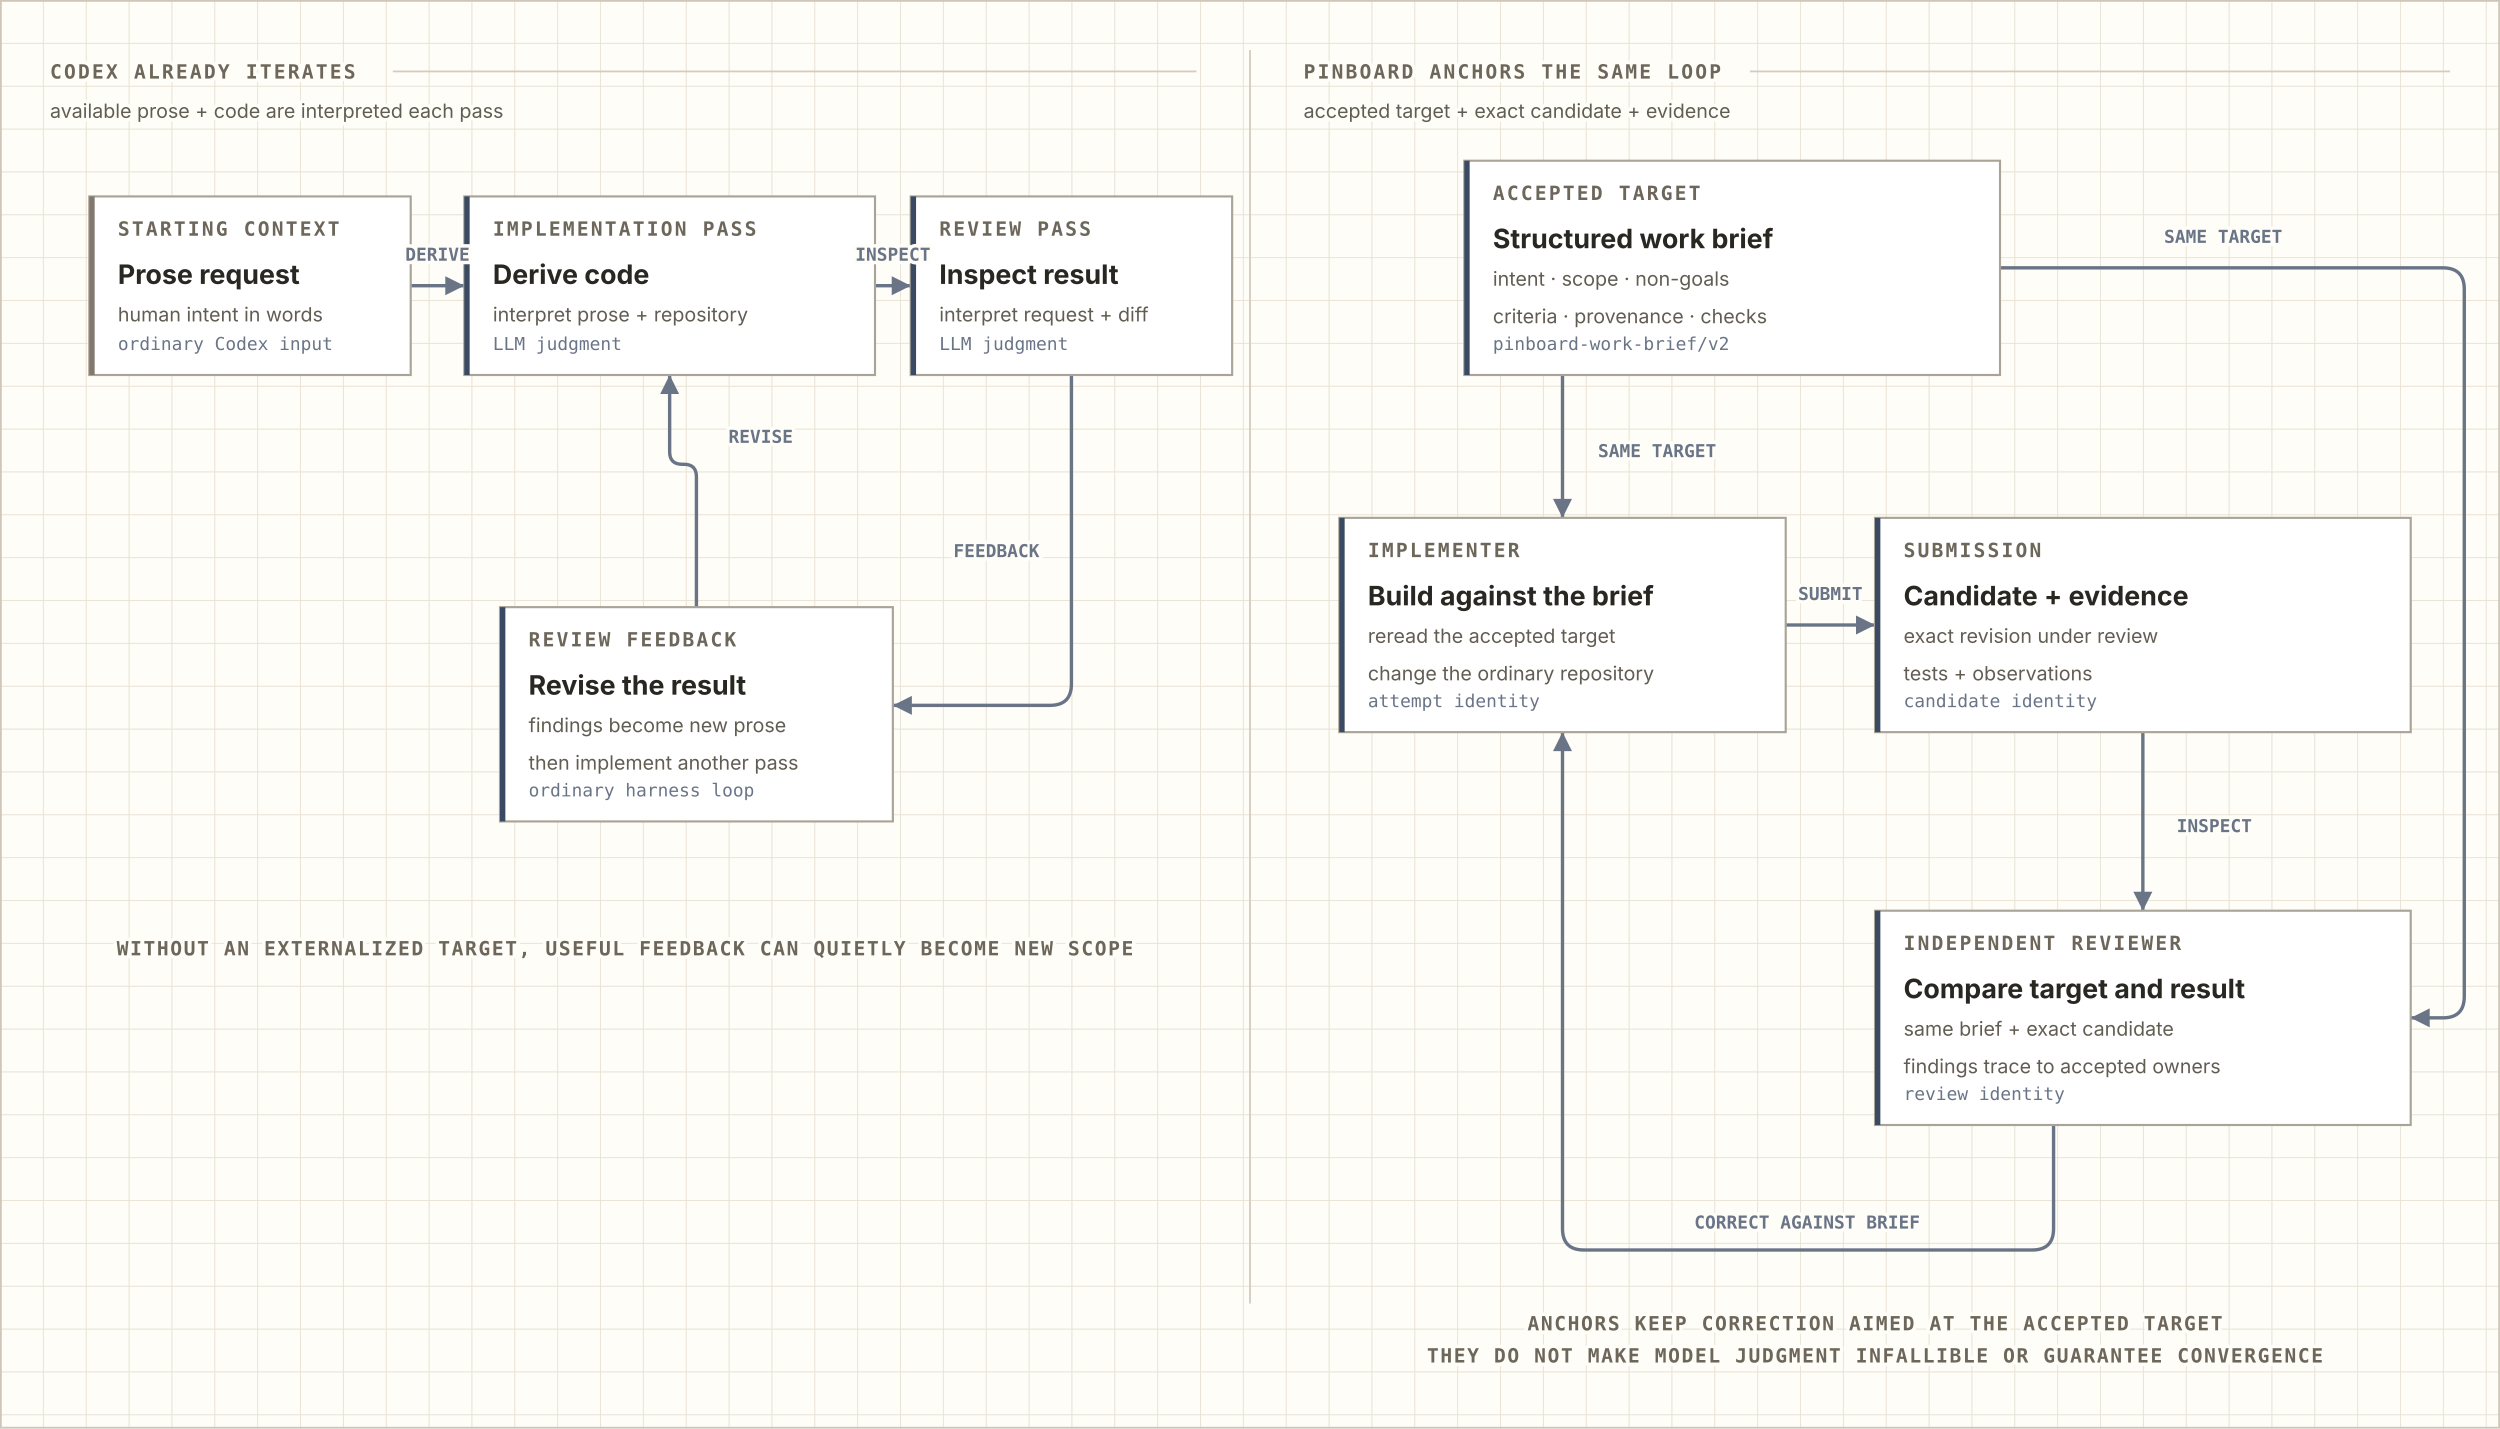
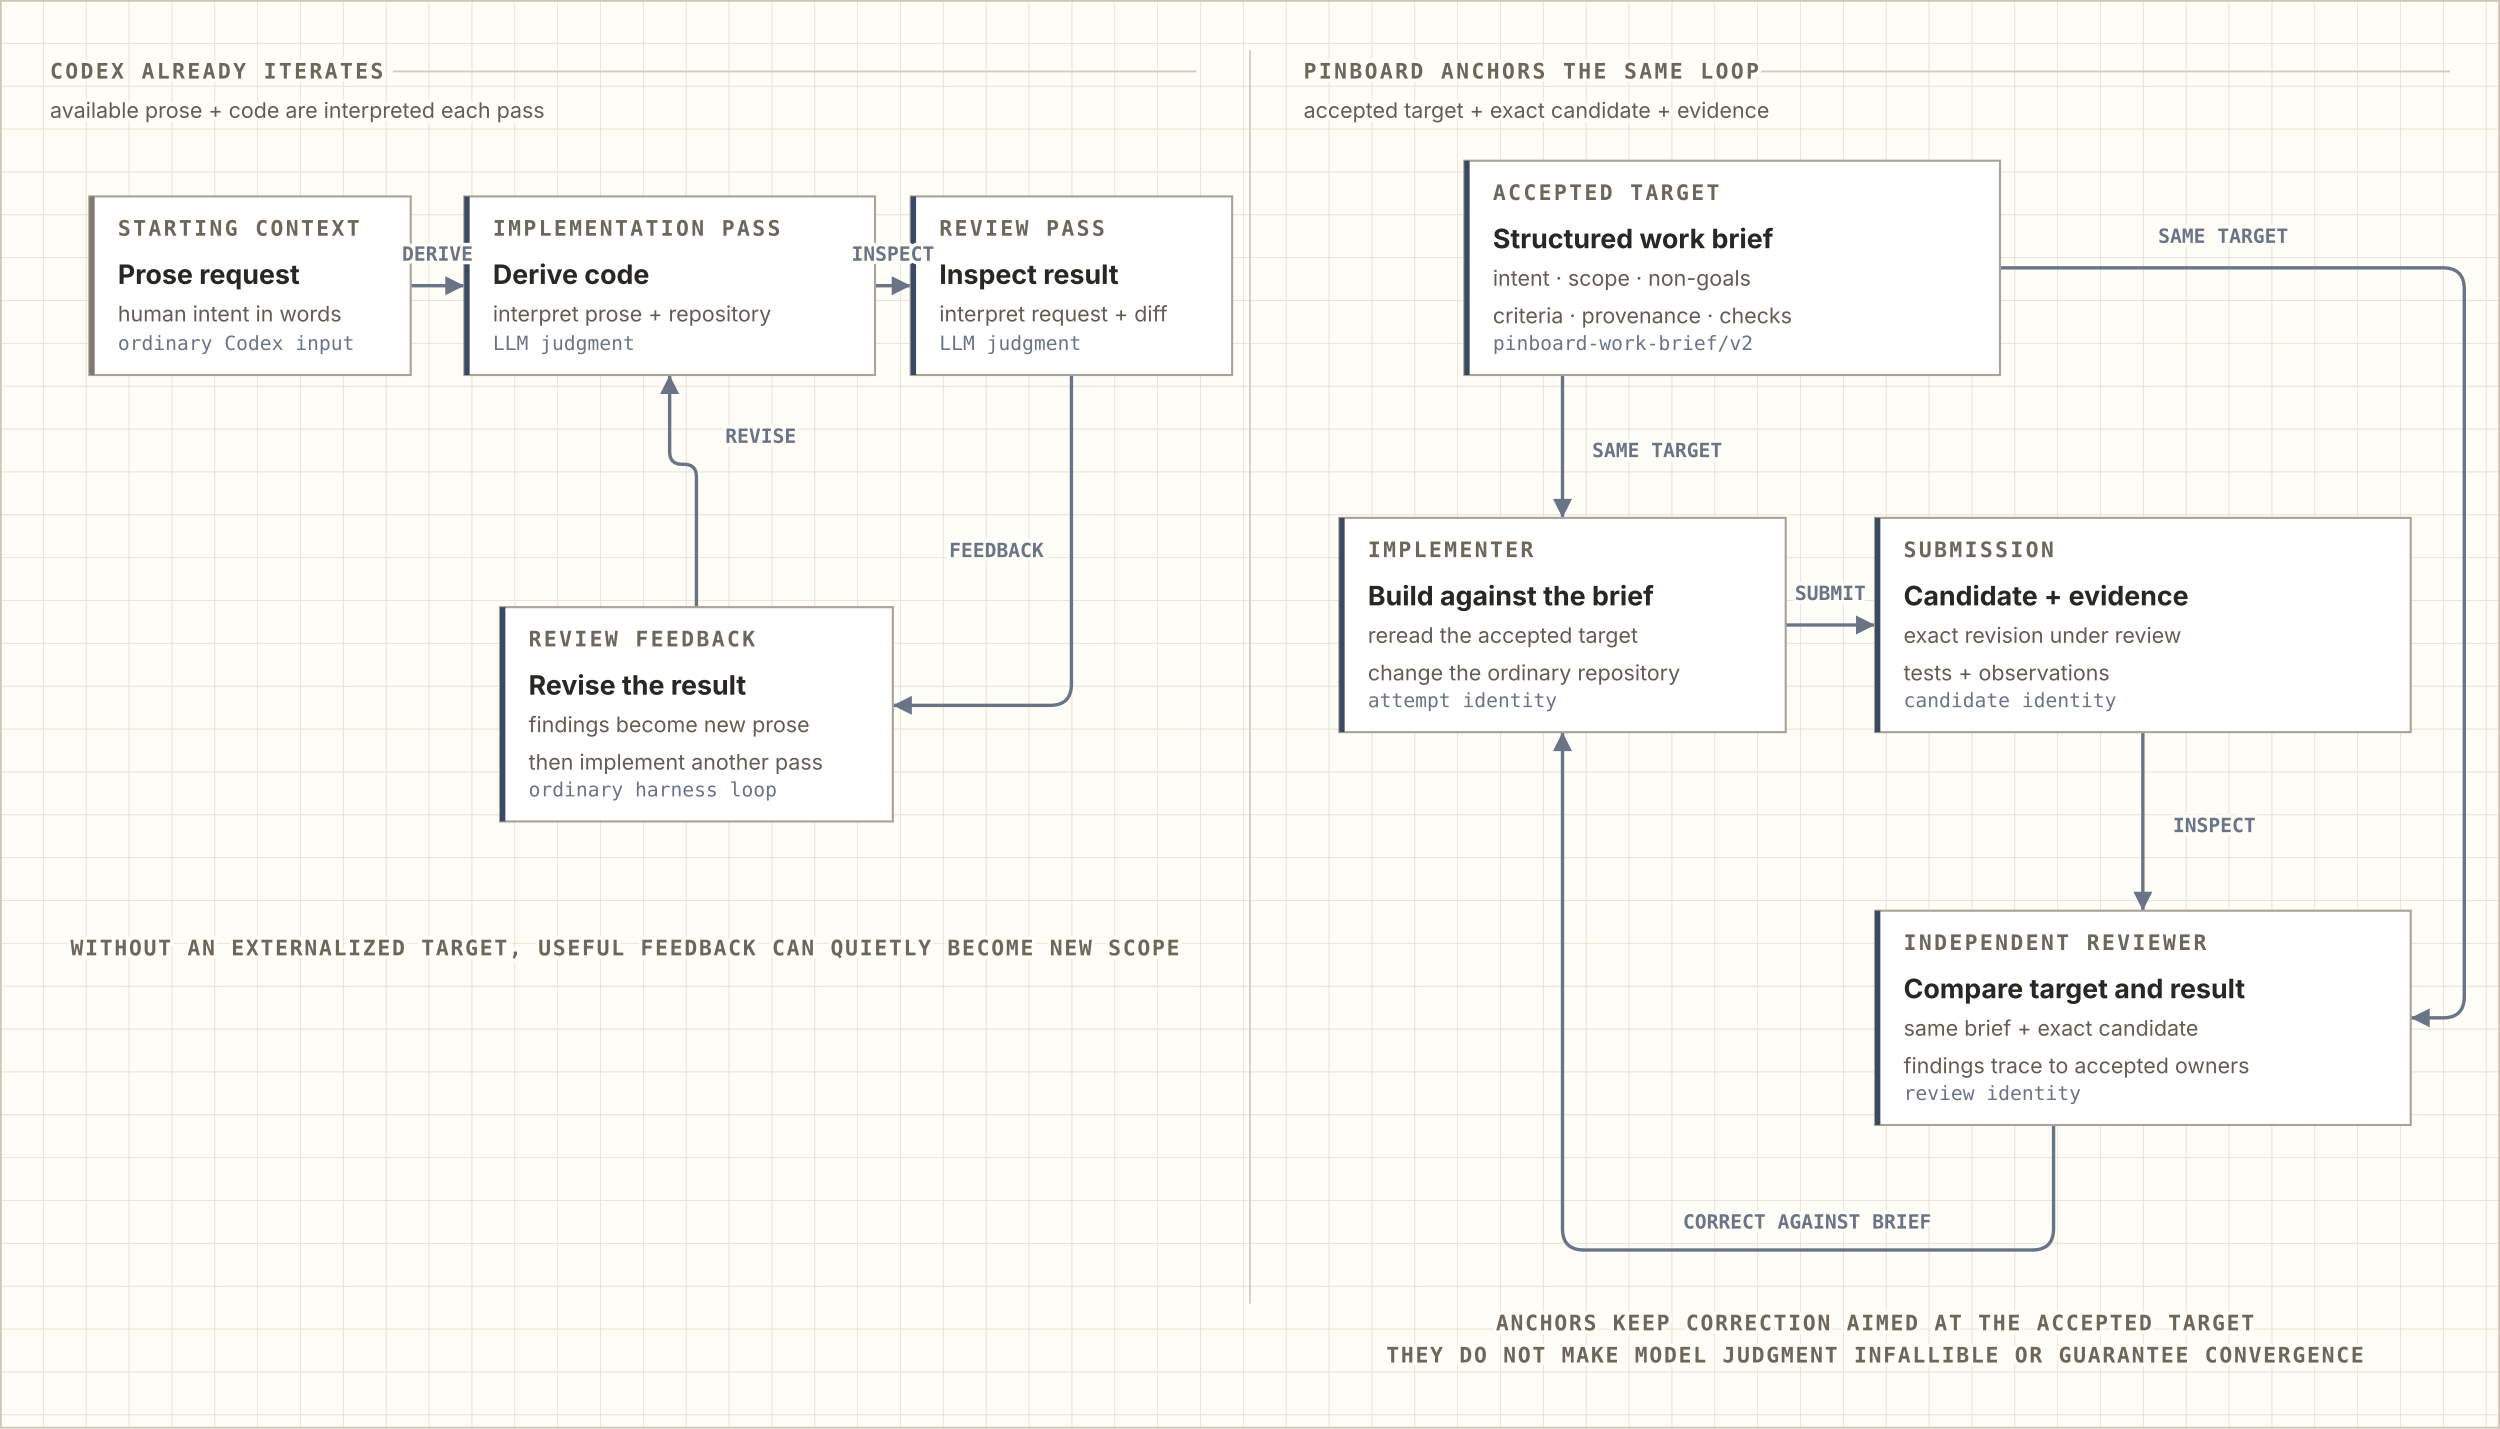
<svg xmlns="http://www.w3.org/2000/svg" role="img" aria-labelledby="title description" viewBox="0 0 1400 800">
  <defs>
    <pattern id="grid" width="24" height="24" patternUnits="userSpaceOnUse">
      <path d="M24 0H0V24" fill="none" stroke="#e8e1d5" stroke-width="1" />
    </pattern>
    <marker id="arrow" viewBox="0 0 10 10" refX="9" refY="5" markerWidth="7" markerHeight="7" orient="auto">
      <path d="M1 1L9 5L1 9Z" fill="#697487" />
    </marker>
    <style>
      text { font-family: ui-sans-serif, system-ui, -apple-system, BlinkMacSystemFont, "Segoe UI", sans-serif; fill: #292721; }
      .section-label, .box-label, .box-meta, .connector-label, .note-meta { font-family: ui-monospace, SFMono-Regular, Menlo, monospace; }
-       .section-label, .box-label { font-size: 11px; font-weight: 700; letter-spacing: 0.11em; fill: #6d665b; }
-       .section-subtitle { font-size: 11px; fill: #625d53; }
+       .section-label, .box-label { font-size: 12px; font-weight: 700; letter-spacing: 0.11em; fill: #6d665b; }
+       .section-subtitle { font-size: 12px; fill: #625d53; }
      .guide { stroke: #d3ccc0; stroke-width: 1; }
      .connector { fill: none; stroke: #697487; stroke-width: 1.9; stroke-linecap: round; }
-       .connector-label { font-size: 10px; font-weight: 700; fill: #697487; }
+       .connector-label { font-size: 11px; font-weight: 700; fill: #697487; }
      .box { fill: #fff; stroke: #aaa397; stroke-width: 1.2; }
      .box-title { font-size: 15px; font-weight: 700; }
-       .box-body { font-size: 11px; fill: #625d53; }
-       .box-meta { font-size: 10px; fill: #697487; }
+       .box-body { font-size: 12px; fill: #625d53; }
+       .box-meta { font-size: 11px; fill: #697487; }
      .note { fill: #625d53; }
      .note-meta { font-weight: 700; letter-spacing: 0.08em; fill: #6d665b; }
      .canvas-text { paint-order: stroke fill; stroke: #fffdf7; stroke-width: 4px; stroke-linejoin: round; }
    </style>
  </defs>
  <rect width="1400" height="800" fill="#fffdf7" />
  <rect width="1400" height="800" fill="url(#grid)" />
  <rect x="0.5" y="0.5" width="1399" height="799" fill="none" stroke="#cec7b9" />
  <line x1="220" y1="40" x2="670" y2="40" class="guide" />
  <line x1="980" y1="40" x2="1372" y2="40" class="guide" />
  <line x1="700" y1="28" x2="700" y2="730" class="guide" />
  <path d="M230 160L260 160" class="connector" marker-end="url(#arrow)" />
  <path d="M490 160L510 160" class="connector" marker-end="url(#arrow)" />
  <path d="M600 210L600 383Q600 395 588 395L500 395" class="connector" marker-end="url(#arrow)" />
  <path d="M390 340L390 267Q390 260 383 260L382 260Q375 260 375 253L375 210" class="connector" marker-end="url(#arrow)" />
  <path d="M875 210L875 290" class="connector" marker-end="url(#arrow)" />
  <path d="M1120 150L1368 150Q1380 150 1380 162L1380 558Q1380 570 1368 570L1350 570" class="connector" marker-end="url(#arrow)" />
  <path d="M1000 350L1050 350" class="connector" marker-end="url(#arrow)" />
  <path d="M1200 410L1200 510" class="connector" marker-end="url(#arrow)" />
  <path d="M1150 630L1150 688Q1150 700 1138 700L887 700Q875 700 875 688L875 410" class="connector" marker-end="url(#arrow)" />
  <rect x="50" y="110" width="180" height="100" class="box" />
  <rect x="50" y="110" width="3" height="100" fill="#81796f" />
  <rect x="260" y="110" width="230" height="100" class="box" />
  <rect x="260" y="110" width="3" height="100" fill="#394a62" />
  <rect x="510" y="110" width="180" height="100" class="box" />
  <rect x="510" y="110" width="3" height="100" fill="#394a62" />
  <rect x="280" y="340" width="220" height="120" class="box" />
  <rect x="280" y="340" width="3" height="120" fill="#394a62" />
  <rect x="820" y="90" width="300" height="120" class="box" />
  <rect x="820" y="90" width="3" height="120" fill="#394a62" />
  <rect x="750" y="290" width="250" height="120" class="box" />
  <rect x="750" y="290" width="3" height="120" fill="#394a62" />
  <rect x="1050" y="290" width="300" height="120" class="box" />
  <rect x="1050" y="290" width="3" height="120" fill="#394a62" />
  <rect x="1050" y="510" width="300" height="120" class="box" />
  <rect x="1050" y="510" width="3" height="120" fill="#394a62" />
  <text x="28" y="44" class="section-label canvas-text">CODEX ALREADY ITERATES</text>
  <text x="28" y="66" class="section-subtitle canvas-text">available prose + code are interpreted each pass</text>
  <text x="730" y="44" class="section-label canvas-text">PINBOARD ANCHORS THE SAME LOOP</text>
  <text x="730" y="66" class="section-subtitle canvas-text">accepted target + exact candidate + evidence</text>
  <text x="245" y="146" text-anchor="middle" class="connector-label canvas-text">DERIVE</text>
  <text x="500" y="146" text-anchor="middle" class="connector-label canvas-text">INSPECT</text>
  <text x="558" y="312" text-anchor="middle" class="connector-label canvas-text">FEEDBACK</text>
  <text x="426" y="248" text-anchor="middle" class="connector-label canvas-text">REVISE</text>
  <text x="928" y="256" text-anchor="middle" class="connector-label canvas-text">SAME TARGET</text>
  <text x="1245" y="136" text-anchor="middle" class="connector-label canvas-text">SAME TARGET</text>
  <text x="1025" y="336" text-anchor="middle" class="connector-label canvas-text">SUBMIT</text>
  <text x="1240" y="466" text-anchor="middle" class="connector-label canvas-text">INSPECT</text>
  <text x="1012" y="688" text-anchor="middle" class="connector-label canvas-text">CORRECT AGAINST BRIEF</text>
  <text x="66" y="132" class="box-label">STARTING CONTEXT</text>
  <text x="66" y="159" class="box-title">Prose request</text>
  <text x="66" y="180" class="box-body">human intent in words</text>
  <text x="66" y="196" class="box-meta">ordinary Codex input</text>
  <text x="276" y="132" class="box-label">IMPLEMENTATION PASS</text>
  <text x="276" y="159" class="box-title">Derive code</text>
  <text x="276" y="180" class="box-body">interpret prose + repository</text>
  <text x="276" y="196" class="box-meta">LLM judgment</text>
  <text x="526" y="132" class="box-label">REVIEW PASS</text>
  <text x="526" y="159" class="box-title">Inspect result</text>
  <text x="526" y="180" class="box-body">interpret request + diff</text>
  <text x="526" y="196" class="box-meta">LLM judgment</text>
  <text x="296" y="362" class="box-label">REVIEW FEEDBACK</text>
  <text x="296" y="389" class="box-title">Revise the result</text>
  <text x="296" y="410" class="box-body">findings become new prose</text>
  <text x="296" y="431" class="box-body">then implement another pass</text>
  <text x="296" y="446" class="box-meta">ordinary harness loop</text>
  <text x="836" y="112" class="box-label">ACCEPTED TARGET</text>
  <text x="836" y="139" class="box-title">Structured work brief</text>
  <text x="836" y="160" class="box-body">intent · scope · non-goals</text>
  <text x="836" y="181" class="box-body">criteria · provenance · checks</text>
  <text x="836" y="196" class="box-meta">pinboard-work-brief/v2</text>
  <text x="766" y="312" class="box-label">IMPLEMENTER</text>
  <text x="766" y="339" class="box-title">Build against the brief</text>
  <text x="766" y="360" class="box-body">reread the accepted target</text>
  <text x="766" y="381" class="box-body">change the ordinary repository</text>
  <text x="766" y="396" class="box-meta">attempt identity</text>
  <text x="1066" y="312" class="box-label">SUBMISSION</text>
  <text x="1066" y="339" class="box-title">Candidate + evidence</text>
  <text x="1066" y="360" class="box-body">exact revision under review</text>
  <text x="1066" y="381" class="box-body">tests + observations</text>
  <text x="1066" y="396" class="box-meta">candidate identity</text>
  <text x="1066" y="532" class="box-label">INDEPENDENT REVIEWER</text>
  <text x="1066" y="559" class="box-title">Compare target and result</text>
  <text x="1066" y="580" class="box-body">same brief + exact candidate</text>
  <text x="1066" y="601" class="box-body">findings trace to accepted owners</text>
  <text x="1066" y="616" class="box-meta">review identity</text>
-   <text x="350" y="535" text-anchor="middle" font-size="11" class="note-meta canvas-text">WITHOUT AN EXTERNALIZED TARGET, USEFUL FEEDBACK CAN QUIETLY BECOME NEW SCOPE</text>
-   <text x="1050" y="745" text-anchor="middle" font-size="11" class="note-meta canvas-text">ANCHORS KEEP CORRECTION AIMED AT THE ACCEPTED TARGET</text>
-   <text x="1050" y="763" text-anchor="middle" font-size="11" class="note-meta canvas-text">THEY DO NOT MAKE MODEL JUDGMENT INFALLIBLE OR GUARANTEE CONVERGENCE</text>
+   <text x="350" y="535" text-anchor="middle" font-size="12" class="note-meta canvas-text">WITHOUT AN EXTERNALIZED TARGET, USEFUL FEEDBACK CAN QUIETLY BECOME NEW SCOPE</text>
+   <text x="1050" y="745" text-anchor="middle" font-size="12" class="note-meta canvas-text">ANCHORS KEEP CORRECTION AIMED AT THE ACCEPTED TARGET</text>
+   <text x="1050" y="763" text-anchor="middle" font-size="12" class="note-meta canvas-text">THEY DO NOT MAKE MODEL JUDGMENT INFALLIBLE OR GUARANTEE CONVERGENCE</text>
</svg>
